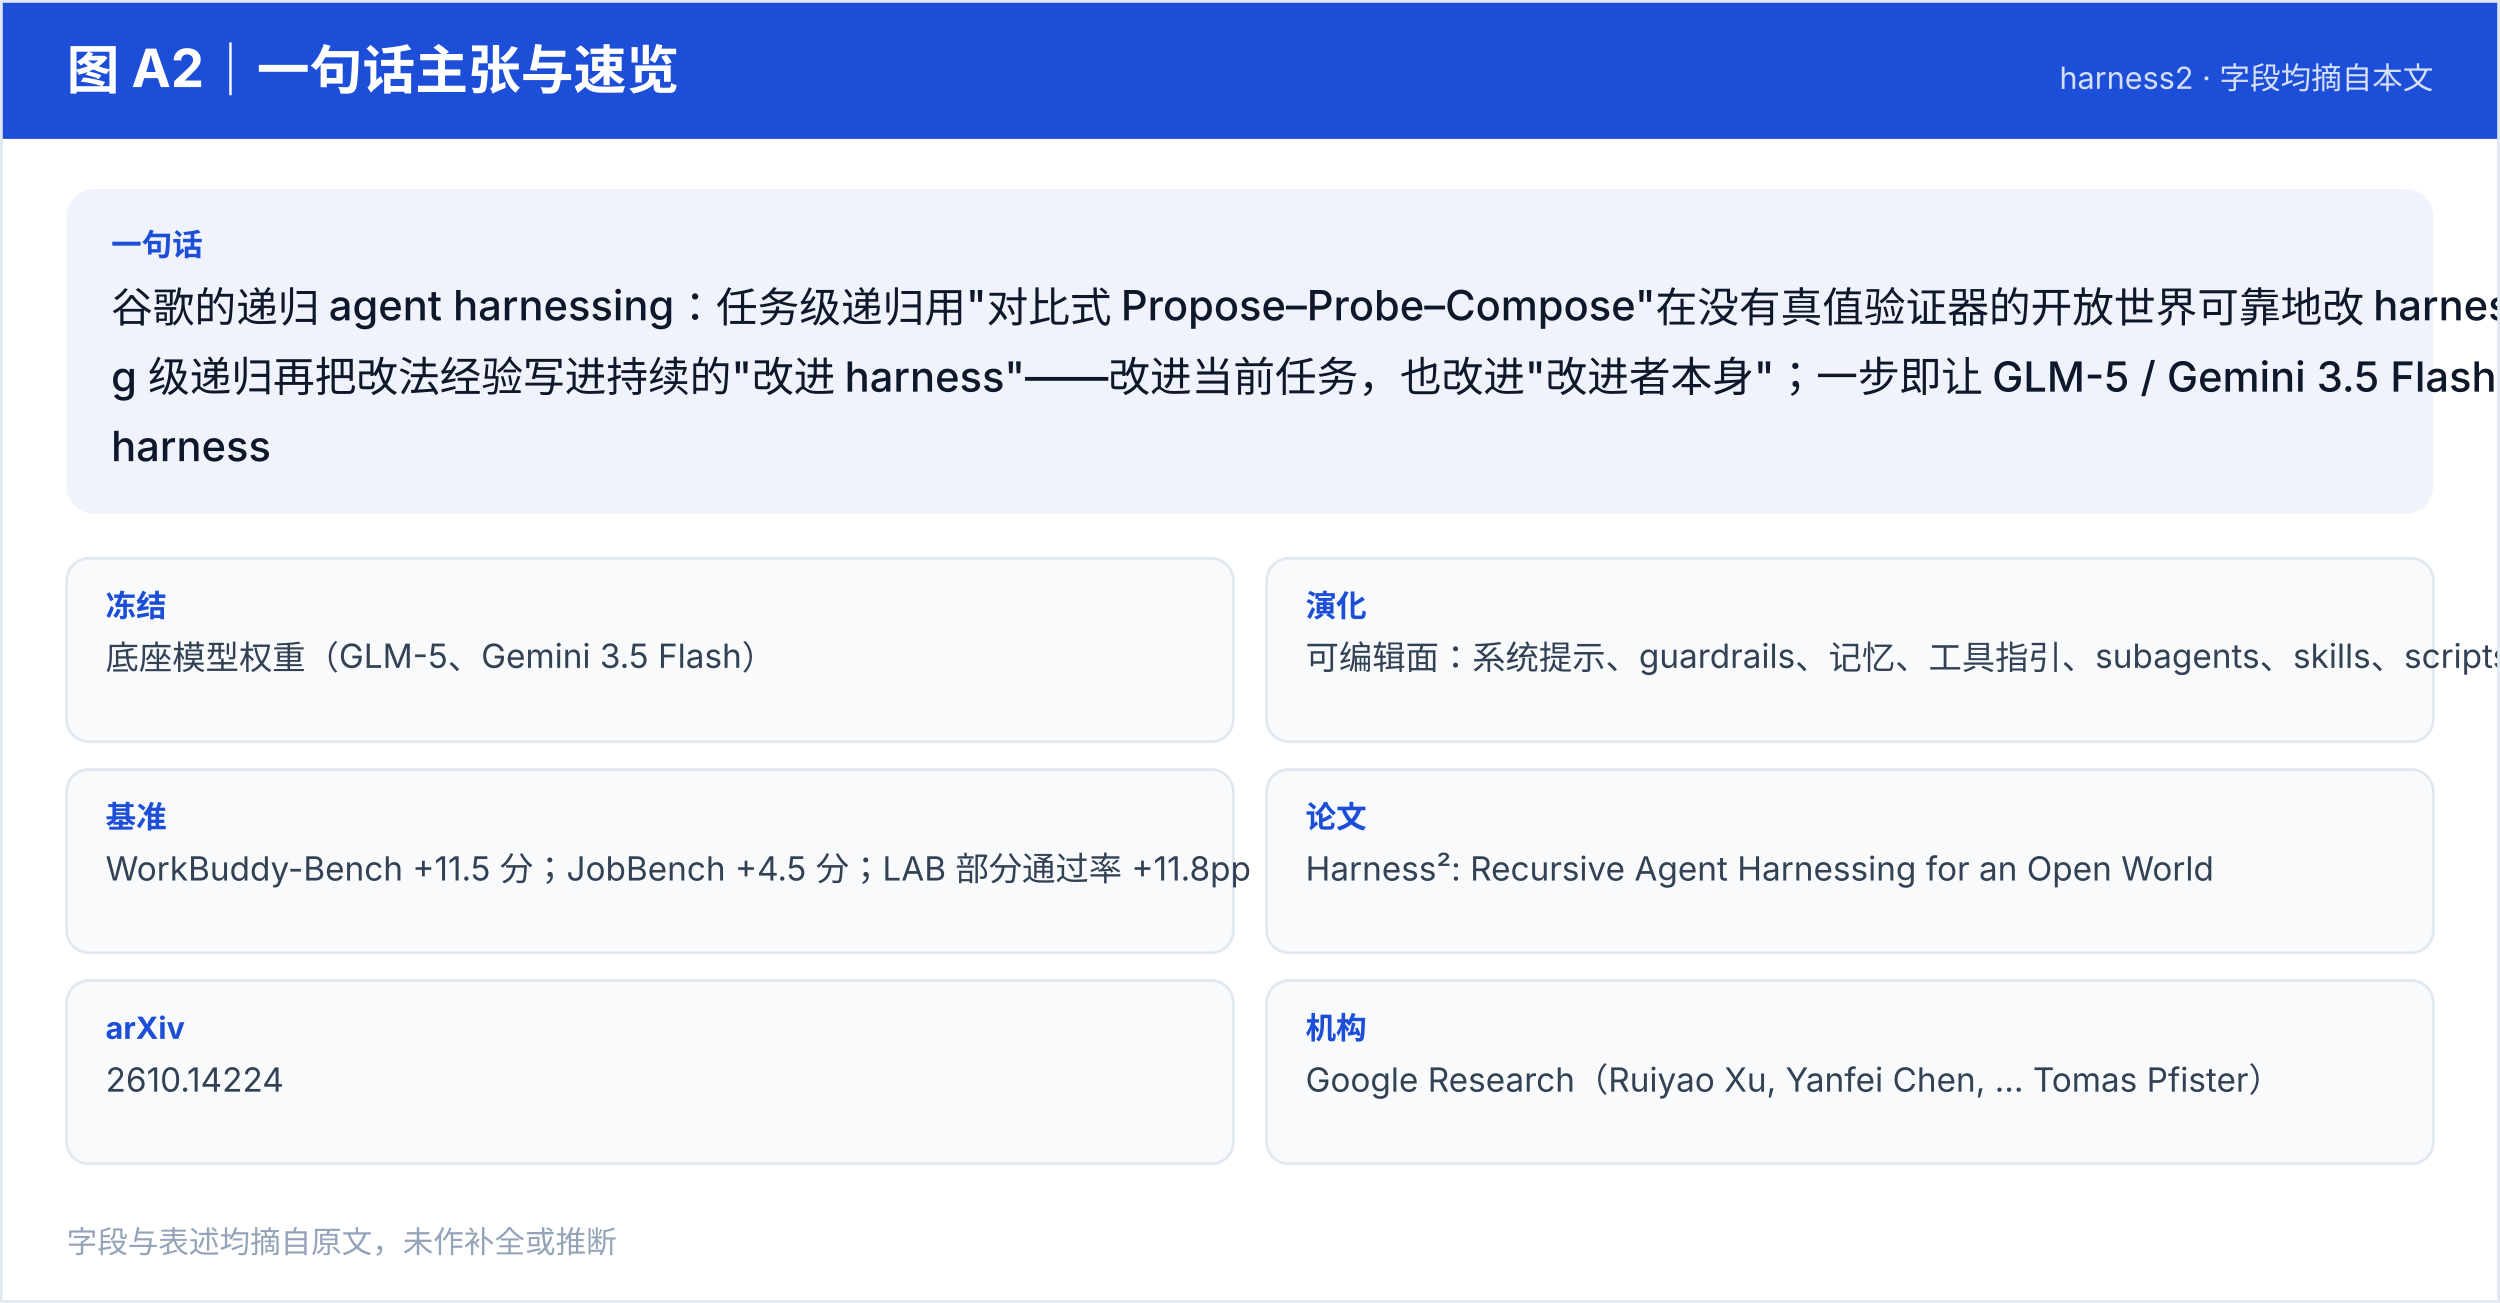
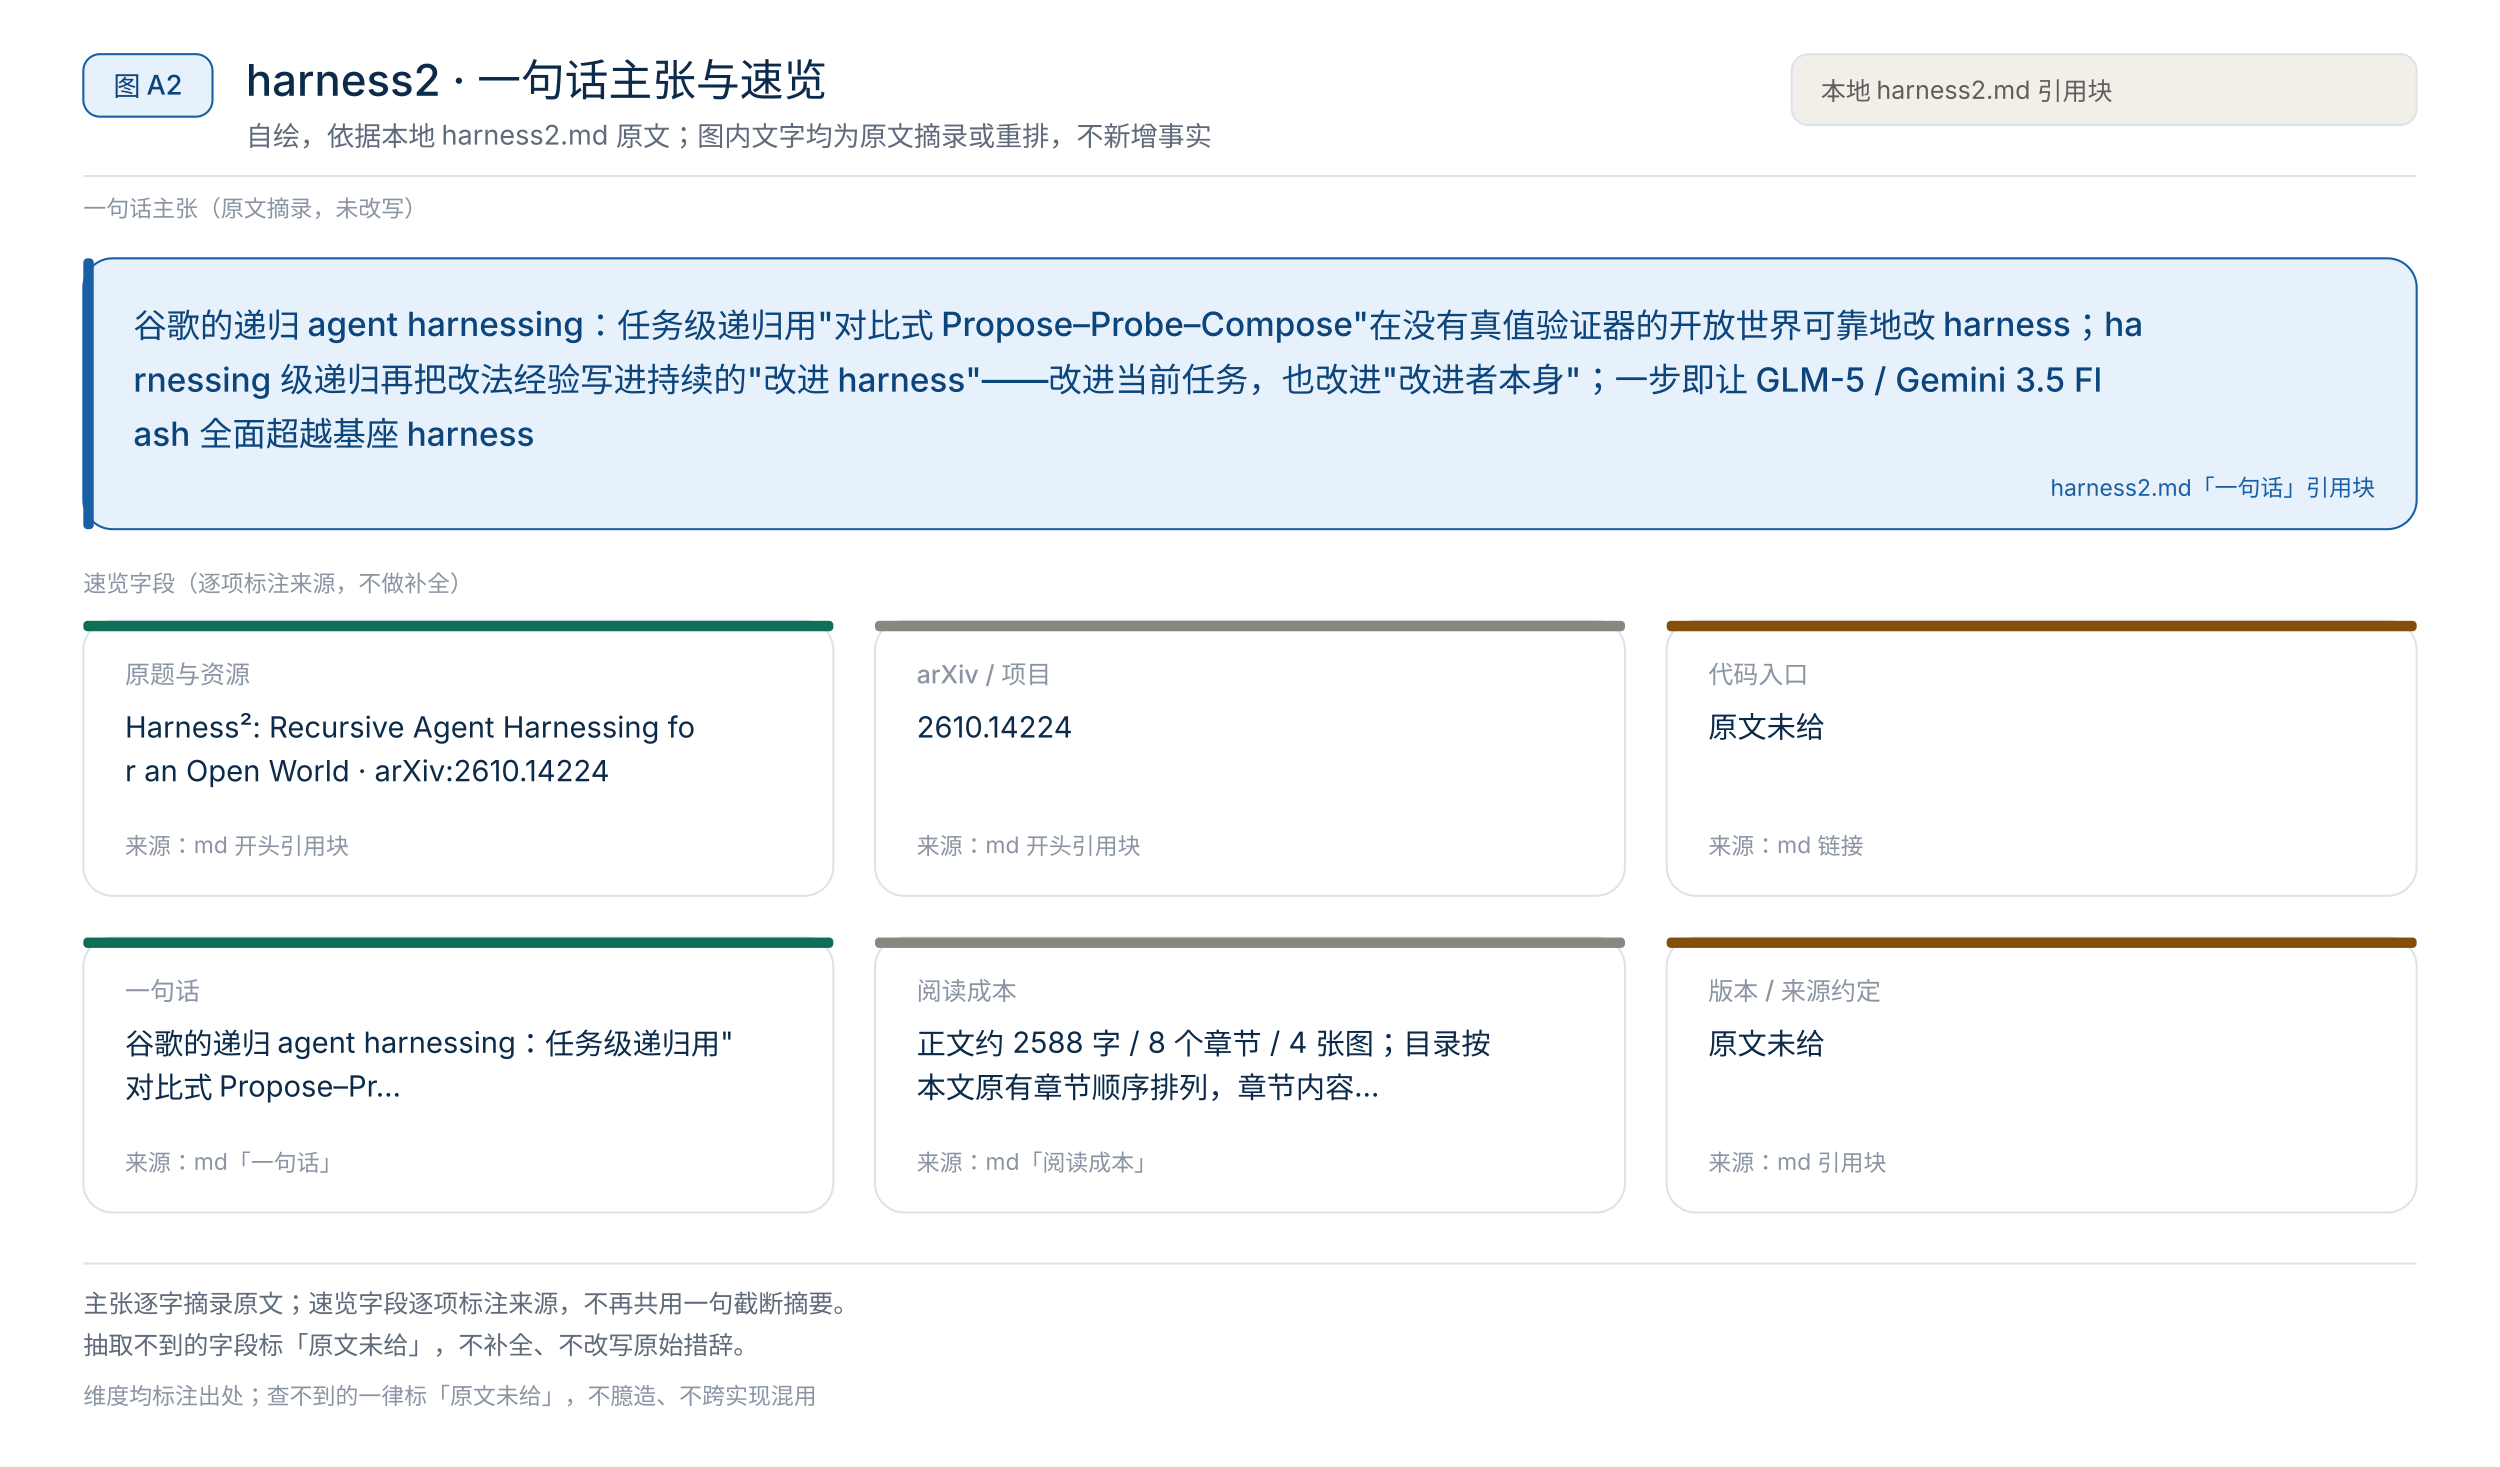
- <svg xmlns="http://www.w3.org/2000/svg" viewBox="0 0 900 469" width="900" height="469" font-family="PingFang SC, -apple-system, BlinkMacSystemFont, Microsoft YaHei, sans-serif">
-   <rect width="900" height="469" fill="#ffffff" />
-   <rect x="0" y="0" width="900" height="50" fill="#1d4ed8" />
-   <text x="24" y="32" font-size="19" fill="#ffffff" font-weight="700" text-anchor="start">图 A2｜一句话主张与速览</text>
-   <text x="876" y="32" font-size="11" fill="#ffffff" font-weight="400" text-anchor="end" opacity="0.82">harness2 · 字段均摘自本文</text>
-   <rect x="24" y="68" width="852" height="117" rx="10" fill="#1d4ed8" opacity="0.07" />
-   <text x="40" y="92" font-size="11" fill="#1d4ed8" font-weight="700" text-anchor="start">一句话</text>
-   <text x="40" y="116" font-size="15" fill="#0f172a" font-weight="500" text-anchor="start">谷歌的递归 agent harnessing：任务级递归用"对比式 Propose–Probe–Compose"在没有真值验证器的开放世界可靠地改 harness；harnessin</text>
-   <text x="40" y="141" font-size="15" fill="#0f172a" font-weight="500" text-anchor="start">g 级递归再把改法经验写进持续的"改进 harness"——改进当前任务，也改进"改进者本身"；一步即让 GLM-5 / Gemini 3.5 Flash 全面超越基座</text>
-   <text x="40" y="166" font-size="15" fill="#0f172a" font-weight="500" text-anchor="start"> harness</text>
-   <rect x="24" y="201" width="420" height="66" rx="8" fill="#f8fafc" stroke="#e2e8f0" />
-   <text x="38" y="222" font-size="11" fill="#1d4ed8" font-weight="700" text-anchor="start">冻结</text>
-   <text x="38" y="241" font-size="12" fill="#334155" font-weight="400" text-anchor="start">底座模型权重（GLM-5、Gemini 3.5 Flash）</text>
-   <rect x="456" y="201" width="420" height="66" rx="8" fill="#f8fafc" stroke="#e2e8f0" />
-   <text x="470" y="222" font-size="11" fill="#1d4ed8" font-weight="700" text-anchor="start">演化</text>
-   <text x="470" y="241" font-size="12" fill="#334155" font-weight="400" text-anchor="start">可编辑面：系统提示、guardrails、记忆、工具指引、subagents、skills、scripts、plugins</text>
-   <rect x="24" y="277" width="420" height="66" rx="8" fill="#f8fafc" stroke="#e2e8f0" />
-   <text x="38" y="298" font-size="11" fill="#1d4ed8" font-weight="700" text-anchor="start">基准</text>
-   <text x="38" y="317" font-size="12" fill="#334155" font-weight="400" text-anchor="start">WorkBuddy-Bench +11.5 分；JobBench +4.5 分；LAB 部分通过率 +11.8pp</text>
-   <rect x="456" y="277" width="420" height="66" rx="8" fill="#f8fafc" stroke="#e2e8f0" />
-   <text x="470" y="298" font-size="11" fill="#1d4ed8" font-weight="700" text-anchor="start">论文</text>
-   <text x="470" y="317" font-size="12" fill="#334155" font-weight="400" text-anchor="start">Harness²: Recursive Agent Harnessing for an Open World</text>
-   <rect x="24" y="353" width="420" height="66" rx="8" fill="#f8fafc" stroke="#e2e8f0" />
-   <text x="38" y="374" font-size="11" fill="#1d4ed8" font-weight="700" text-anchor="start">arXiv</text>
-   <text x="38" y="393" font-size="12" fill="#334155" font-weight="400" text-anchor="start">2610.14224</text>
-   <rect x="456" y="353" width="420" height="66" rx="8" fill="#f8fafc" stroke="#e2e8f0" />
-   <text x="470" y="374" font-size="11" fill="#1d4ed8" font-weight="700" text-anchor="start">机构</text>
-   <text x="470" y="393" font-size="12" fill="#334155" font-weight="400" text-anchor="start">Google Research（Ruiyao Xu, Yanfei Chen, … Tomas Pfister）</text>
-   <text x="24" y="451" font-size="11" fill="#94a3b8" font-weight="400" text-anchor="start">字段与表述均摘自原文，未作补全或推断</text>
-   <rect x="0.5" y="0.5" width="899" height="468" fill="none" stroke="#e2e8f0" />
+ <svg xmlns="http://www.w3.org/2000/svg" width="1200" height="704" viewBox="0 0 1200 704" role="img">
+   <defs>
+     <marker id="arrow" viewBox="0 0 10 10" refX="8" refY="5" markerWidth="6" markerHeight="6" orient="auto-start-reverse">
+       <path d="M2 1L8 5L2 9" fill="none" stroke="#185FA5" stroke-width="1.6" stroke-linecap="round" stroke-linejoin="round" />
+     </marker>
+   </defs>
+   <rect x="0" y="0" width="1200" height="704" rx="0" fill="#FFFFFF" stroke="#FFFFFF" stroke-width="1" />
+   <text x="118" y="46" font-family="-apple-system,BlinkMacSystemFont,'PingFang SC','Microsoft YaHei',sans-serif" font-size="21" font-weight="500" fill="#0C2B4A" text-anchor="start">harness2 · 一句话主张与速览</text>
+   <text x="118" y="70" font-family="-apple-system,BlinkMacSystemFont,'PingFang SC','Microsoft YaHei',sans-serif" font-size="13" font-weight="400" fill="#5F6B7A" text-anchor="start">自绘，依据本地 harness2.md 原文；图内文字均为原文摘录或重排，不新增事实</text>
+   <rect x="40" y="84" width="1120" height="1" rx="0" fill="#DDE3EC" stroke="#DDE3EC" stroke-width="0" />
+   <rect x="860" y="26" width="300" height="34" rx="8" fill="#F1EFE8" stroke="#DDE3EC" stroke-width="1" />
+   <text x="874" y="48" font-family="-apple-system,BlinkMacSystemFont,'PingFang SC','Microsoft YaHei',sans-serif" font-size="12" font-weight="400" fill="#5F5E5A" text-anchor="start">本地 harness2.md 引用块</text>
+   <rect x="40" y="26" width="62" height="30" rx="8" fill="#E6F1FB" stroke="#185FA5" stroke-width="1" />
+   <text x="71" y="46" font-family="-apple-system,BlinkMacSystemFont,'PingFang SC','Microsoft YaHei',sans-serif" font-size="13" font-weight="500" fill="#0C447C" text-anchor="middle">图 A2</text>
+   <text x="40" y="104" font-family="-apple-system,BlinkMacSystemFont,'PingFang SC','Microsoft YaHei',sans-serif" font-size="11" font-weight="400" fill="#8A94A3" text-anchor="start">一句话主张（原文摘录，未改写）</text>
+   <rect x="40" y="124" width="1120" height="130" rx="14" fill="#E6F1FB" stroke="#185FA5" stroke-width="1" />
+   <rect x="40" y="124" width="5" height="130" rx="2" fill="#185FA5" stroke="#185FA5" stroke-width="0" />
+   <text x="64" y="162" font-family="-apple-system,BlinkMacSystemFont,'PingFang SC','Microsoft YaHei',sans-serif" font-size="16" font-weight="500" fill="#0C447C" text-anchor="start">谷歌的递归 agent harnessing：任务级递归用"对比式 Propose–Probe–Compose"在没有真值验证器的开放世界可靠地改 harness；ha</text>
+   <text x="64" y="188" font-family="-apple-system,BlinkMacSystemFont,'PingFang SC','Microsoft YaHei',sans-serif" font-size="16" font-weight="500" fill="#0C447C" text-anchor="start">rnessing 级递归再把改法经验写进持续的"改进 harness"——改进当前任务，也改进"改进者本身"；一步即让 GLM-5 / Gemini 3.5 Fl</text>
+   <text x="64" y="214" font-family="-apple-system,BlinkMacSystemFont,'PingFang SC','Microsoft YaHei',sans-serif" font-size="16" font-weight="500" fill="#0C447C" text-anchor="start">ash 全面超越基座 harness</text>
+   <text x="1140" y="238" font-family="-apple-system,BlinkMacSystemFont,'PingFang SC','Microsoft YaHei',sans-serif" font-size="11" font-weight="400" fill="#185FA5" text-anchor="end">harness2.md「一句话」引用块</text>
+   <text x="40" y="284" font-family="-apple-system,BlinkMacSystemFont,'PingFang SC','Microsoft YaHei',sans-serif" font-size="11" font-weight="400" fill="#8A94A3" text-anchor="start">速览字段（逐项标注来源，不做补全）</text>
+   <rect x="40" y="298" width="360" height="132" rx="14" fill="#FFFFFF" stroke="#DDE3EC" stroke-width="1" />
+   <rect x="40" y="298" width="360" height="5" rx="2" fill="#0F6E56" stroke="#0F6E56" stroke-width="0" />
+   <text x="60" y="328" font-family="-apple-system,BlinkMacSystemFont,'PingFang SC','Microsoft YaHei',sans-serif" font-size="12" font-weight="500" fill="#8A94A3" text-anchor="start">原题与资源</text>
+   <text x="60" y="354" font-family="-apple-system,BlinkMacSystemFont,'PingFang SC','Microsoft YaHei',sans-serif" font-size="14" font-weight="400" fill="#0C2B4A" text-anchor="start">Harness²: Recursive Agent Harnessing fo</text>
+   <text x="60" y="375" font-family="-apple-system,BlinkMacSystemFont,'PingFang SC','Microsoft YaHei',sans-serif" font-size="14" font-weight="400" fill="#0C2B4A" text-anchor="start">r an Open World · arXiv:2610.14224</text>
+   <text x="60" y="410" font-family="-apple-system,BlinkMacSystemFont,'PingFang SC','Microsoft YaHei',sans-serif" font-size="11" font-weight="400" fill="#8A94A3" text-anchor="start">来源：md 开头引用块</text>
+   <rect x="420" y="298" width="360" height="132" rx="14" fill="#FFFFFF" stroke="#DDE3EC" stroke-width="1" />
+   <rect x="420" y="298" width="360" height="5" rx="2" fill="#888780" stroke="#888780" stroke-width="0" />
+   <text x="440" y="328" font-family="-apple-system,BlinkMacSystemFont,'PingFang SC','Microsoft YaHei',sans-serif" font-size="12" font-weight="500" fill="#8A94A3" text-anchor="start">arXiv / 项目</text>
+   <text x="440" y="354" font-family="-apple-system,BlinkMacSystemFont,'PingFang SC','Microsoft YaHei',sans-serif" font-size="14" font-weight="400" fill="#0C2B4A" text-anchor="start">2610.14224</text>
+   <text x="440" y="410" font-family="-apple-system,BlinkMacSystemFont,'PingFang SC','Microsoft YaHei',sans-serif" font-size="11" font-weight="400" fill="#8A94A3" text-anchor="start">来源：md 开头引用块</text>
+   <rect x="800" y="298" width="360" height="132" rx="14" fill="#FFFFFF" stroke="#DDE3EC" stroke-width="1" />
+   <rect x="800" y="298" width="360" height="5" rx="2" fill="#854F0B" stroke="#854F0B" stroke-width="0" />
+   <text x="820" y="328" font-family="-apple-system,BlinkMacSystemFont,'PingFang SC','Microsoft YaHei',sans-serif" font-size="12" font-weight="500" fill="#8A94A3" text-anchor="start">代码入口</text>
+   <text x="820" y="354" font-family="-apple-system,BlinkMacSystemFont,'PingFang SC','Microsoft YaHei',sans-serif" font-size="14" font-weight="400" fill="#0C2B4A" text-anchor="start">原文未给</text>
+   <text x="820" y="410" font-family="-apple-system,BlinkMacSystemFont,'PingFang SC','Microsoft YaHei',sans-serif" font-size="11" font-weight="400" fill="#8A94A3" text-anchor="start">来源：md 链接</text>
+   <rect x="40" y="450" width="360" height="132" rx="14" fill="#FFFFFF" stroke="#DDE3EC" stroke-width="1" />
+   <rect x="40" y="450" width="360" height="5" rx="2" fill="#0F6E56" stroke="#0F6E56" stroke-width="0" />
+   <text x="60" y="480" font-family="-apple-system,BlinkMacSystemFont,'PingFang SC','Microsoft YaHei',sans-serif" font-size="12" font-weight="500" fill="#8A94A3" text-anchor="start">一句话</text>
+   <text x="60" y="506" font-family="-apple-system,BlinkMacSystemFont,'PingFang SC','Microsoft YaHei',sans-serif" font-size="14" font-weight="400" fill="#0C2B4A" text-anchor="start">谷歌的递归 agent harnessing：任务级递归用"</text>
+   <text x="60" y="527" font-family="-apple-system,BlinkMacSystemFont,'PingFang SC','Microsoft YaHei',sans-serif" font-size="14" font-weight="400" fill="#0C2B4A" text-anchor="start">对比式 Propose–Pr…</text>
+   <text x="60" y="562" font-family="-apple-system,BlinkMacSystemFont,'PingFang SC','Microsoft YaHei',sans-serif" font-size="11" font-weight="400" fill="#8A94A3" text-anchor="start">来源：md「一句话」</text>
+   <rect x="420" y="450" width="360" height="132" rx="14" fill="#FFFFFF" stroke="#DDE3EC" stroke-width="1" />
+   <rect x="420" y="450" width="360" height="5" rx="2" fill="#888780" stroke="#888780" stroke-width="0" />
+   <text x="440" y="480" font-family="-apple-system,BlinkMacSystemFont,'PingFang SC','Microsoft YaHei',sans-serif" font-size="12" font-weight="500" fill="#8A94A3" text-anchor="start">阅读成本</text>
+   <text x="440" y="506" font-family="-apple-system,BlinkMacSystemFont,'PingFang SC','Microsoft YaHei',sans-serif" font-size="14" font-weight="400" fill="#0C2B4A" text-anchor="start">正文约 2588 字 / 8 个章节 / 4 张图；目录按</text>
+   <text x="440" y="527" font-family="-apple-system,BlinkMacSystemFont,'PingFang SC','Microsoft YaHei',sans-serif" font-size="14" font-weight="400" fill="#0C2B4A" text-anchor="start">本文原有章节顺序排列，章节内容…</text>
+   <text x="440" y="562" font-family="-apple-system,BlinkMacSystemFont,'PingFang SC','Microsoft YaHei',sans-serif" font-size="11" font-weight="400" fill="#8A94A3" text-anchor="start">来源：md「阅读成本」</text>
+   <rect x="800" y="450" width="360" height="132" rx="14" fill="#FFFFFF" stroke="#DDE3EC" stroke-width="1" />
+   <rect x="800" y="450" width="360" height="5" rx="2" fill="#854F0B" stroke="#854F0B" stroke-width="0" />
+   <text x="820" y="480" font-family="-apple-system,BlinkMacSystemFont,'PingFang SC','Microsoft YaHei',sans-serif" font-size="12" font-weight="500" fill="#8A94A3" text-anchor="start">版本 / 来源约定</text>
+   <text x="820" y="506" font-family="-apple-system,BlinkMacSystemFont,'PingFang SC','Microsoft YaHei',sans-serif" font-size="14" font-weight="400" fill="#0C2B4A" text-anchor="start">原文未给</text>
+   <text x="820" y="562" font-family="-apple-system,BlinkMacSystemFont,'PingFang SC','Microsoft YaHei',sans-serif" font-size="11" font-weight="400" fill="#8A94A3" text-anchor="start">来源：md 引用块</text>
+   <rect x="40" y="606" width="1120" height="1" rx="0" fill="#DDE3EC" stroke="#DDE3EC" stroke-width="0" />
+   <text x="40" y="630" font-family="-apple-system,BlinkMacSystemFont,'PingFang SC','Microsoft YaHei',sans-serif" font-size="12" font-weight="400" fill="#5F6B7A" text-anchor="start">主张逐字摘录原文；速览字段逐项标注来源，不再共用一句截断摘要。</text>
+   <text x="40" y="650" font-family="-apple-system,BlinkMacSystemFont,'PingFang SC','Microsoft YaHei',sans-serif" font-size="12" font-weight="400" fill="#5F6B7A" text-anchor="start">抽取不到的字段标「原文未给」，不补全、不改写原始措辞。</text>
+   <text x="40" y="674" font-family="-apple-system,BlinkMacSystemFont,'PingFang SC','Microsoft YaHei',sans-serif" font-size="11" font-weight="400" fill="#8A94A3" text-anchor="start">维度均标注出处；查不到的一律标「原文未给」，不臆造、不跨实现混用</text>
</svg>
